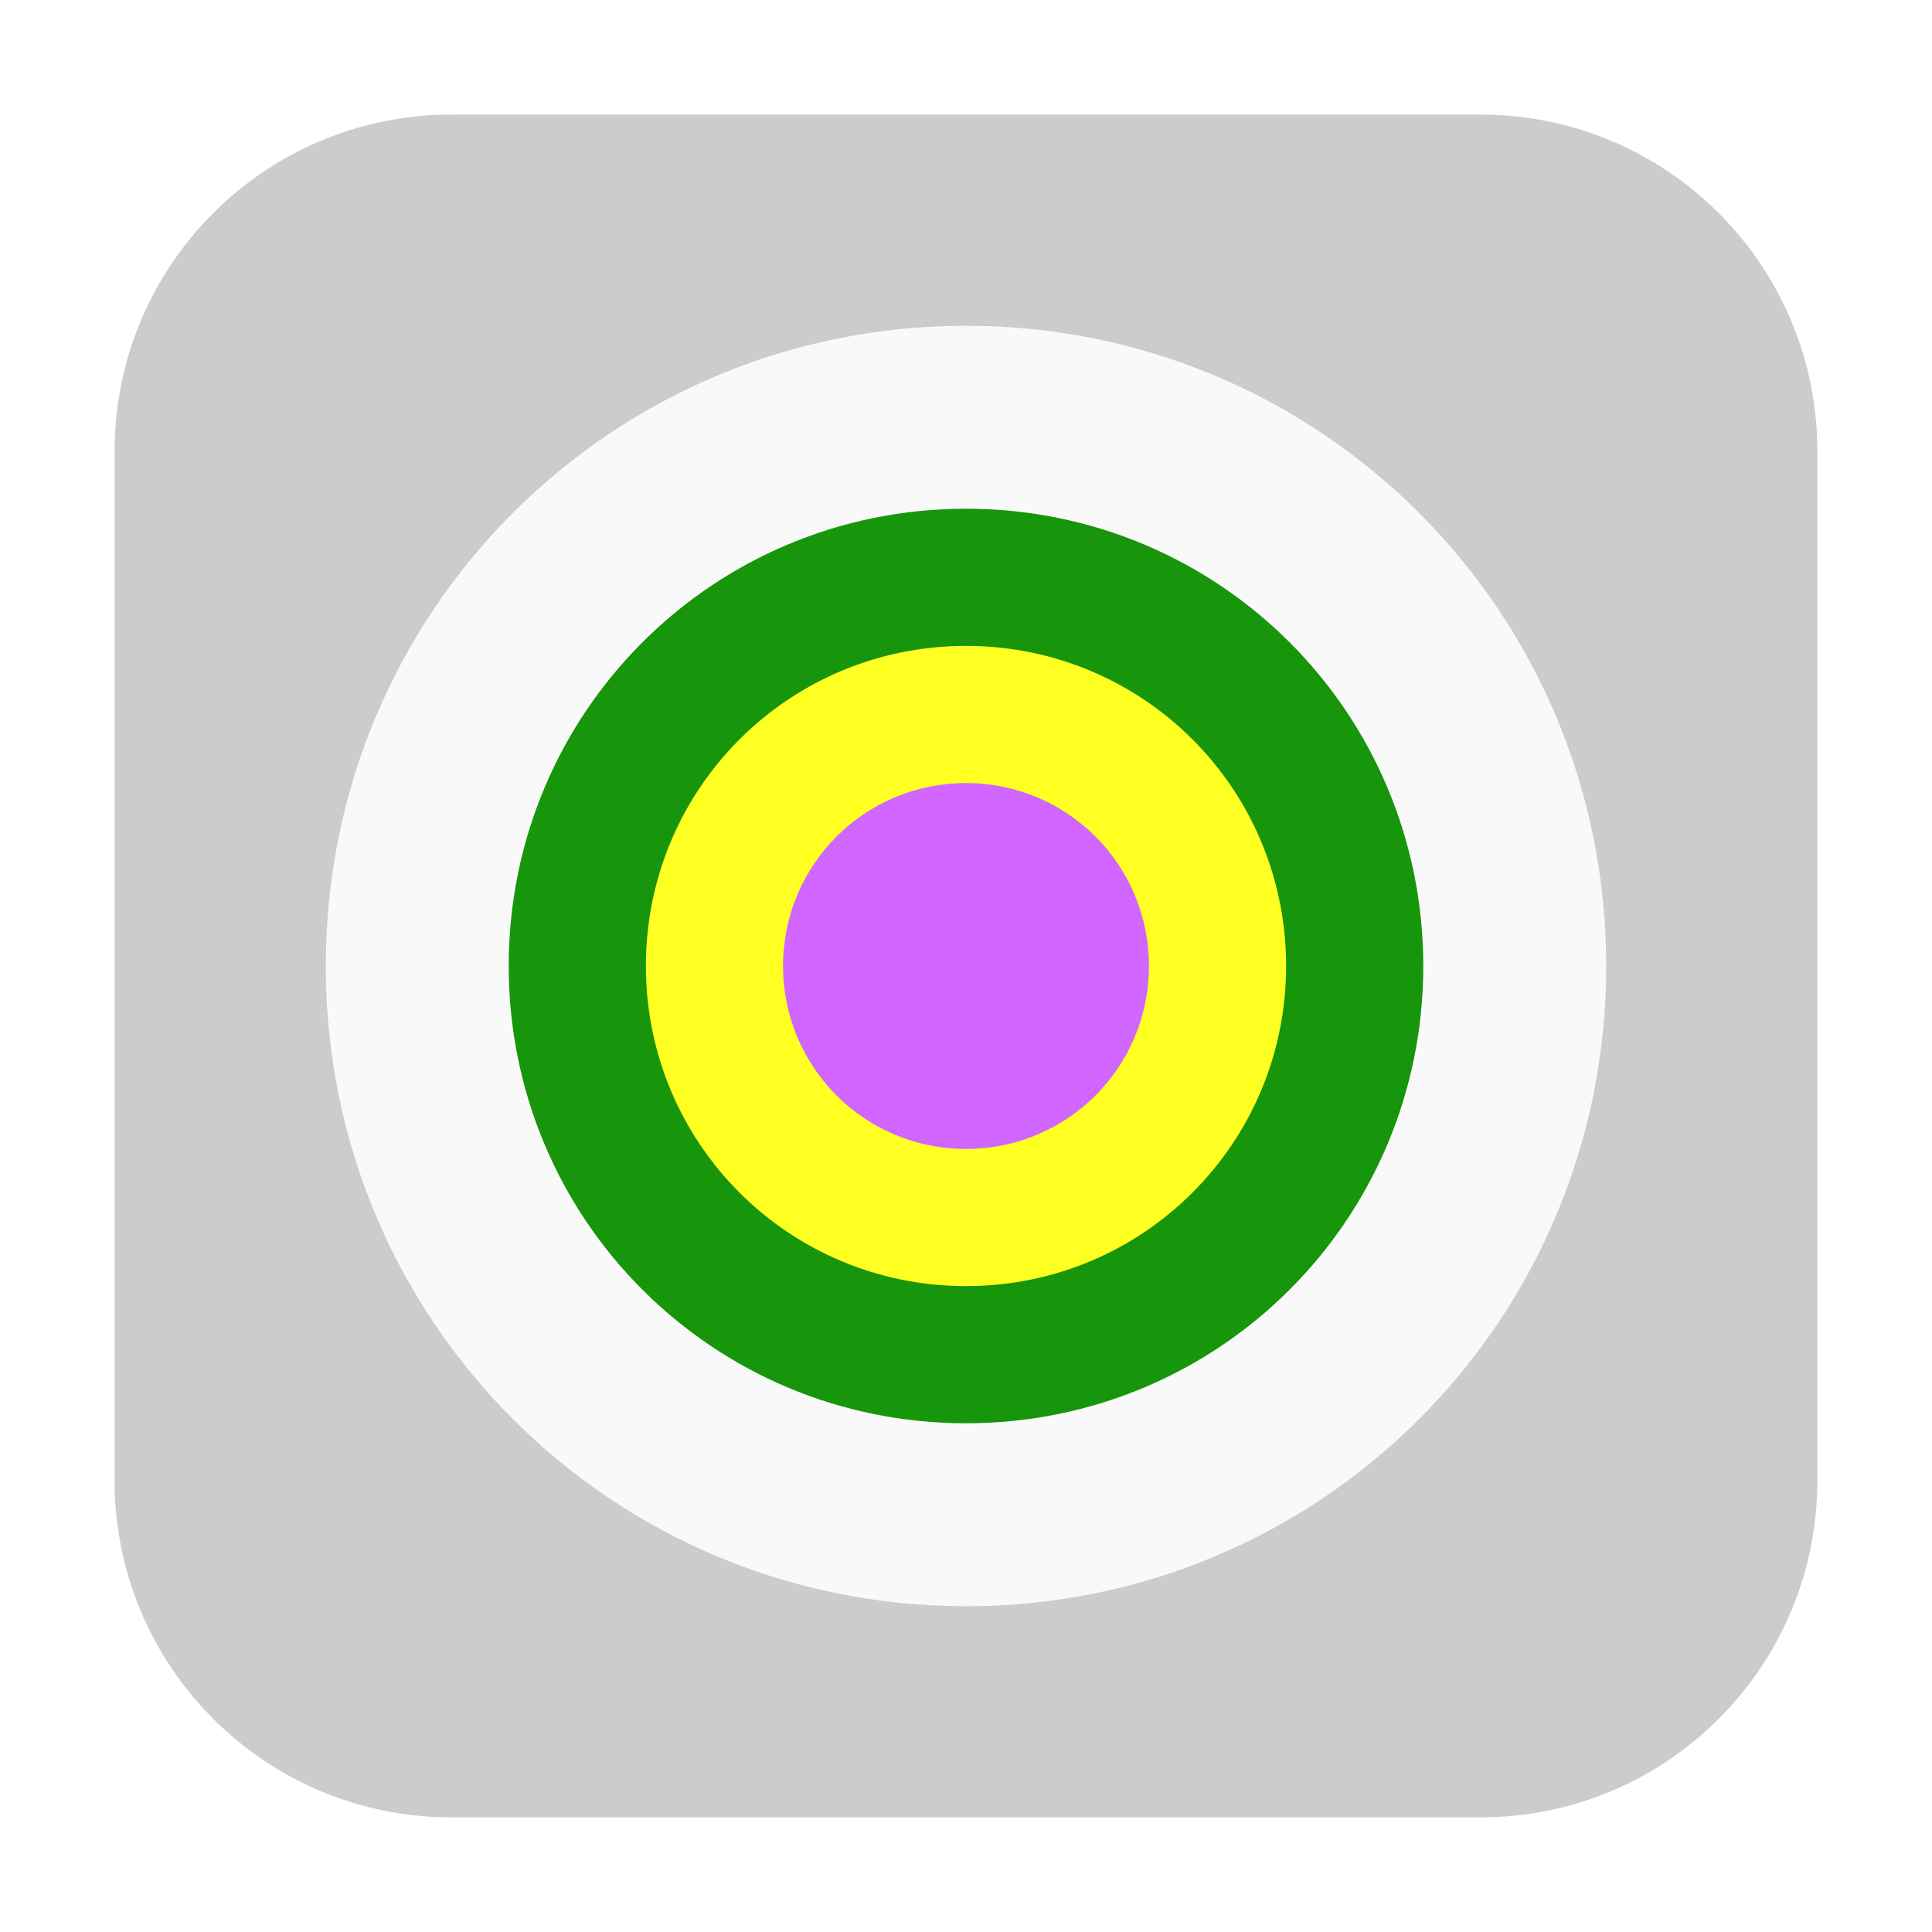
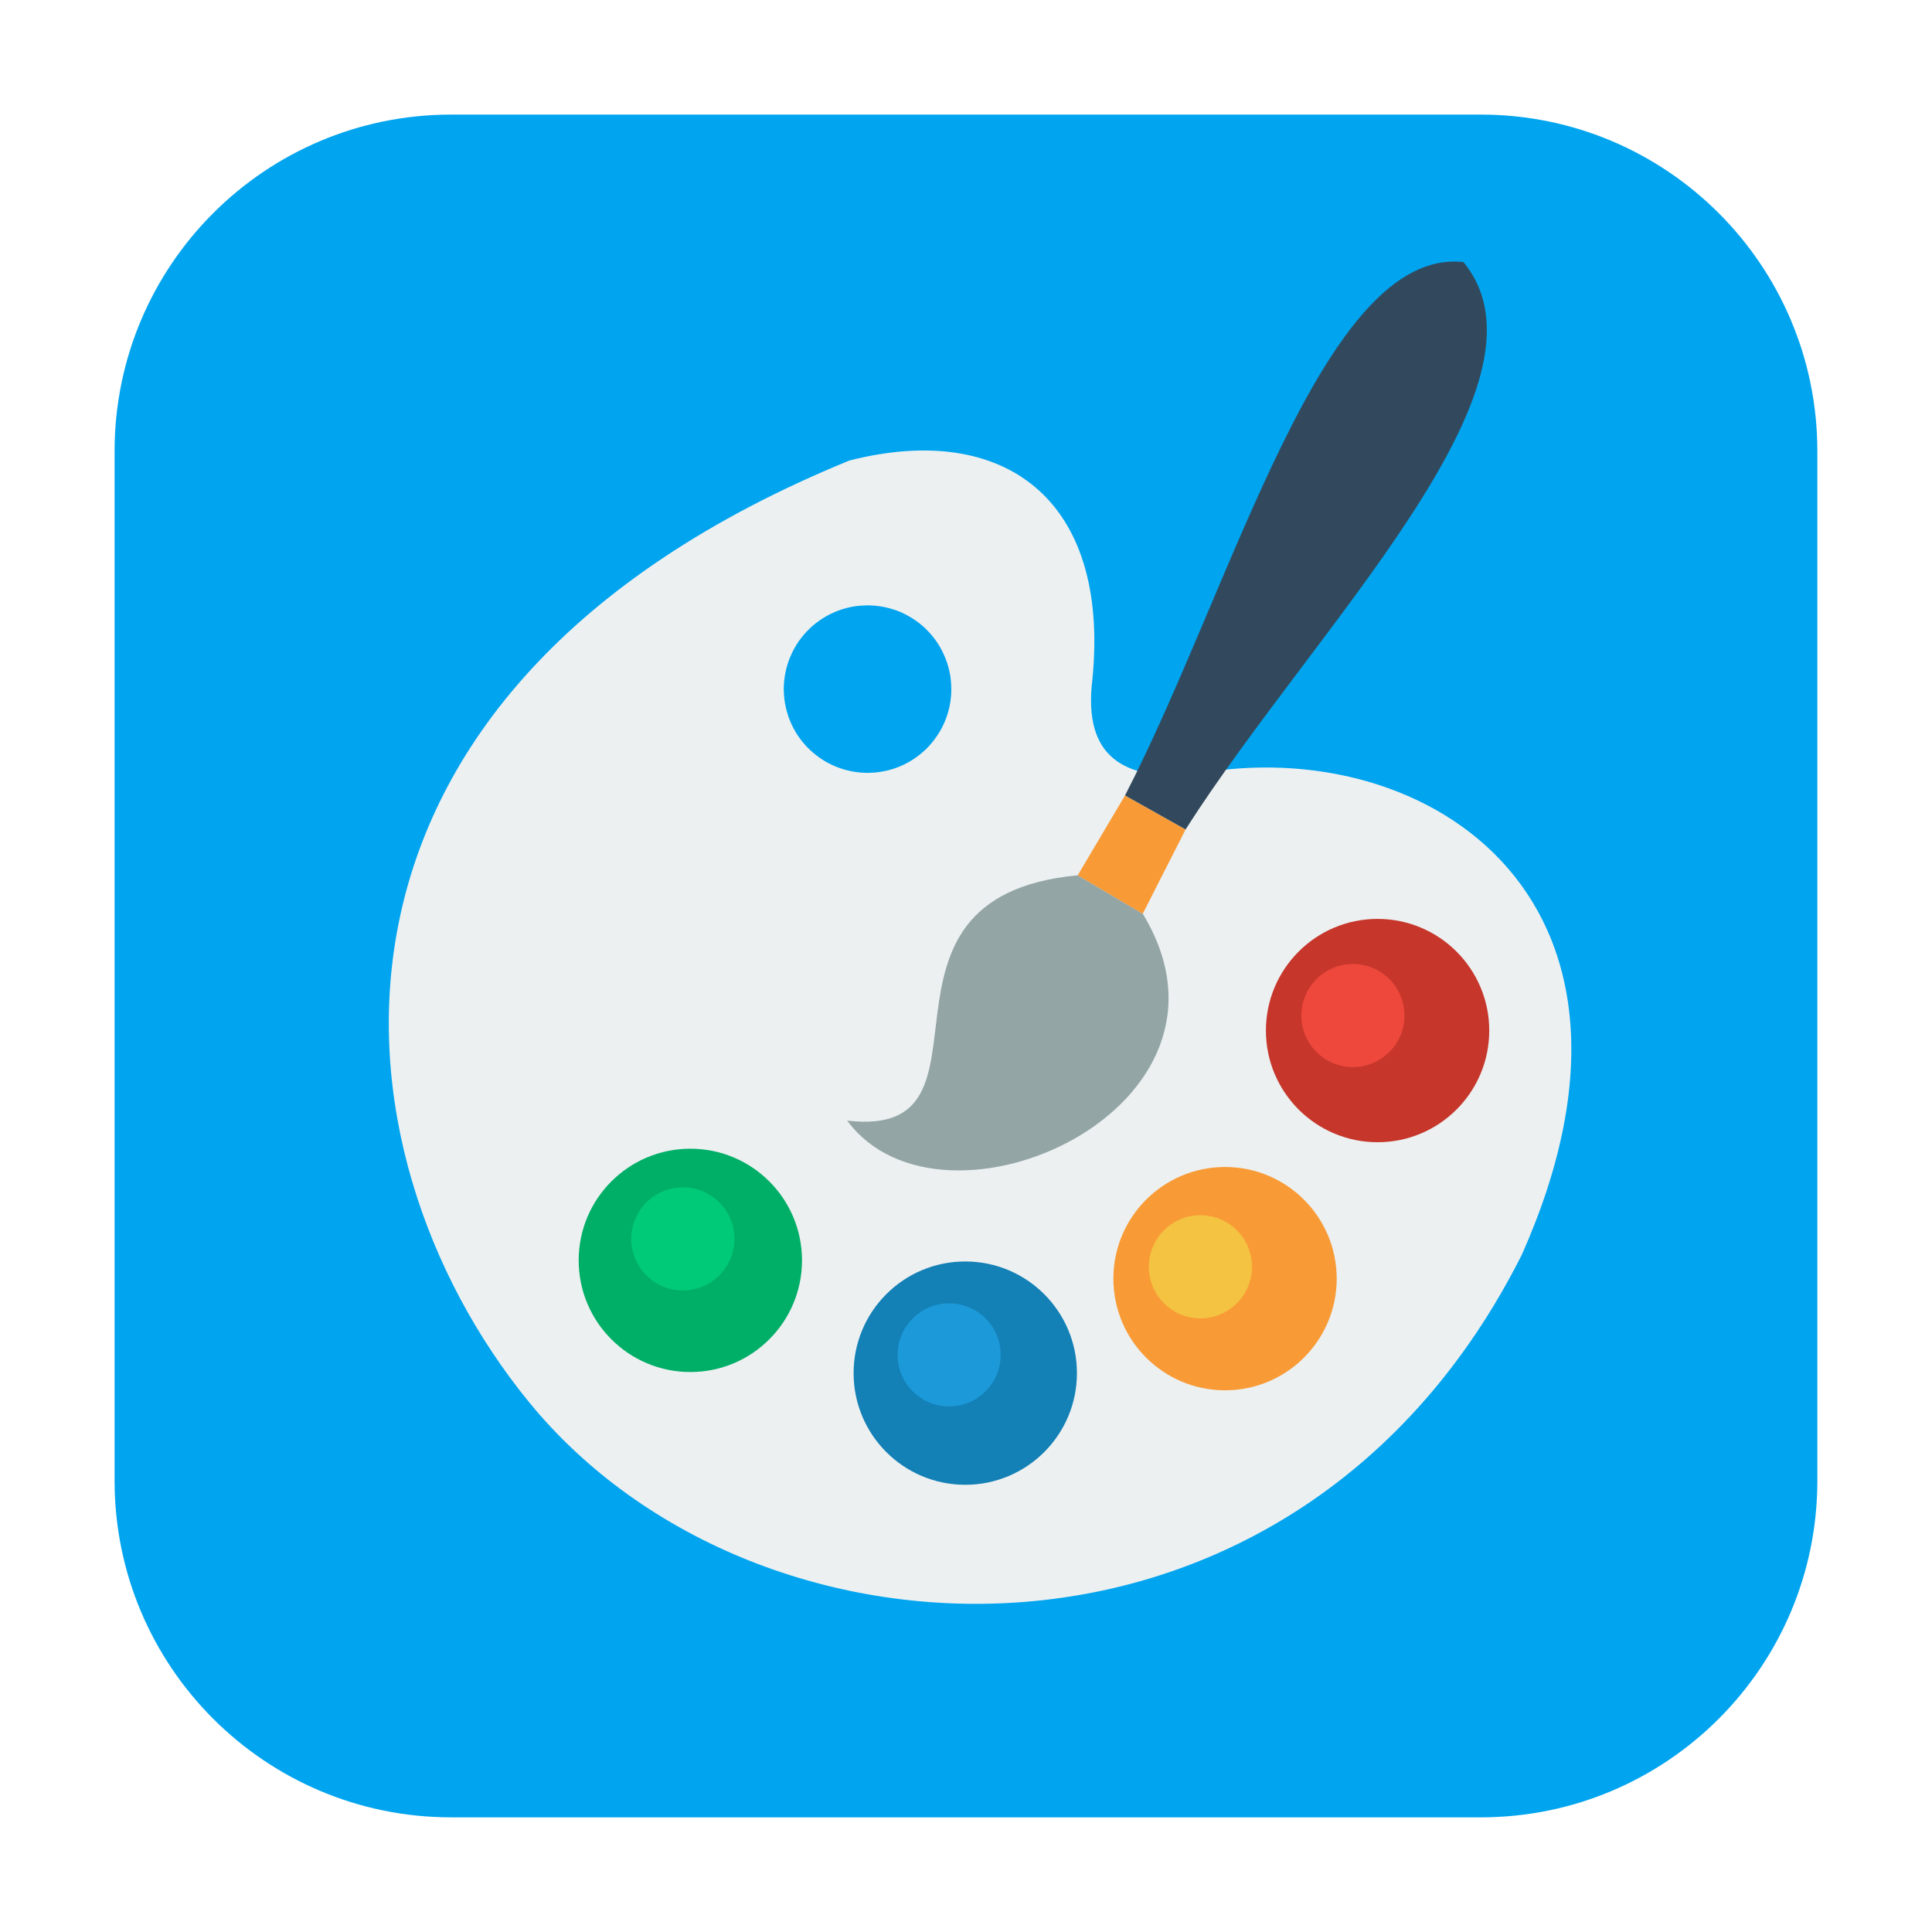
<svg xmlns="http://www.w3.org/2000/svg" height="32" width="32" version="1" id="svg16">
  <defs id="defs20" />
-   <rect style="opacity:1;fill:#cccccc;fill-opacity:1;fill-rule:evenodd;stroke:none;stroke-width:1.035;stroke-linecap:round;stroke-linejoin:bevel;stroke-miterlimit:4;stroke-dasharray:none;stroke-dashoffset:0;stroke-opacity:1" id="rect4497-3-3" width="28.203" height="28.203" x="1.898" y="1.898" ry="5.575" />
-   <path d="M 16,5.396 C 10.126,5.396 5.396,10.126 5.396,16 5.396,21.874 10.126,26.604 16,26.604 21.874,26.604 26.604,21.874 26.604,16 26.604,10.126 21.874,5.396 16,5.396 Z" id="path2" style="fill:#f9f9f9;stroke-width:1" />
-   <path d="m 16,8.426 c -4.196,0 -7.574,3.378 -7.574,7.574 0,4.196 3.378,7.574 7.574,7.574 4.196,0 7.574,-3.378 7.574,-7.574 0,-4.196 -3.378,-7.574 -7.574,-7.574 z" id="path4" style="fill:#17950b;fill-opacity:1;stroke-width:1" />
-   <path d="m 16,10.698 c -2.937,0 -5.302,2.365 -5.302,5.302 0,2.937 2.365,5.302 5.302,5.302 2.937,0 5.302,-2.365 5.302,-5.302 0,-2.937 -2.365,-5.302 -5.302,-5.302 z" id="path8" style="fill:#ffff22;fill-opacity:1;stroke-width:1" />
-   <path d="m 16,12.97 c -1.678,0 -3.03,1.351 -3.03,3.03 0,1.678 1.351,3.03 3.03,3.03 1.678,0 3.03,-1.351 3.03,-3.03 0,-1.678 -1.351,-3.03 -3.03,-3.03 z" id="path10" style="fill:#d165ff;fill-opacity:1;stroke-width:1" />
+   <rect style="opacity:1;fill:#00a4ef;fill-opacity:1;fill-rule:evenodd;stroke:none;stroke-width:1.035;stroke-linecap:round;stroke-linejoin:bevel;stroke-miterlimit:4;stroke-dasharray:none;stroke-dashoffset:0;stroke-opacity:1" id="rect4497-3-3" width="28.203" height="28.203" x="1.898" y="1.898" ry="5.575" />
+   <g id="g930" transform="matrix(0.6269492,0,0,0.6269492,6.934637,7.216267)">
+     <path id="path830" d="M 11.379,0.656 C -3.646,6.8 -2.533,18.849 2.905,25.52 8.98,32.973 23.206,33.454 29.145,21.635 33.422,12.019 26.345,7.671 20.205,9 18.739,9.008 17.535,8.583 17.799,6.434 18.269,1.671 15.463,-0.386 11.379,0.656 Z m 0.479,3.826 c 0.074,2.276e-4 0.147,0.004 0.221,0.012 0.073,0.007 0.146,0.018 0.219,0.033 0.072,0.015 0.144,0.033 0.215,0.055 0.071,0.021 0.141,0.046 0.209,0.074 0.068,0.029 0.134,0.062 0.199,0.098 0.064,0.035 0.127,0.074 0.188,0.115 0.061,0.041 0.119,0.086 0.176,0.133 0.057,0.048 0.111,0.099 0.162,0.152 0.052,0.053 0.1,0.108 0.146,0.166 0.046,0.058 0.089,0.118 0.129,0.18 0.04,0.062 0.076,0.126 0.109,0.191 0.033,0.066 0.063,0.133 0.09,0.201 0.027,0.069 0.05,0.139 0.07,0.211 0.02,0.071 0.036,0.142 0.049,0.215 0.012,0.073 0.021,0.147 0.025,0.221 0.004,0.052 0.006,0.104 0.006,0.156 4.1e-4,0.074 -0.003,0.147 -0.01,0.221 -0.007,0.073 -0.018,0.146 -0.033,0.219 -0.015,0.072 -0.033,0.144 -0.055,0.215 -0.022,0.07 -0.047,0.139 -0.076,0.207 -0.029,0.068 -0.06,0.134 -0.096,0.199 -0.036,0.065 -0.075,0.128 -0.117,0.189 -0.041,0.061 -0.086,0.119 -0.133,0.176 -0.047,0.057 -0.098,0.111 -0.15,0.162 -0.053,0.051 -0.108,0.099 -0.166,0.145 -0.058,0.046 -0.118,0.089 -0.18,0.129 -0.063,0.04 -0.127,0.077 -0.193,0.111 -0.066,0.033 -0.133,0.063 -0.201,0.09 -0.069,0.027 -0.139,0.05 -0.211,0.07 -0.071,0.019 -0.142,0.035 -0.215,0.047 -0.072,0.013 -0.145,0.022 -0.219,0.027 -0.053,0.004 -0.105,0.006 -0.158,0.006 -0.074,-2.276e-4 -0.147,-0.004 -0.221,-0.012 -0.073,-0.007 -0.146,-0.018 -0.219,-0.033 -0.072,-0.015 -0.143,-0.033 -0.213,-0.055 -0.071,-0.022 -0.141,-0.047 -0.209,-0.076 -0.068,-0.029 -0.134,-0.061 -0.199,-0.096 -0.064,-0.035 -0.127,-0.074 -0.188,-0.115 -0.061,-0.042 -0.119,-0.087 -0.176,-0.135 -0.057,-0.047 -0.111,-0.098 -0.162,-0.15 C 10.22,8.183 10.171,8.128 10.125,8.07 10.079,8.013 10.036,7.953 9.996,7.891 9.956,7.829 9.92,7.765 9.887,7.699 9.853,7.633 9.822,7.565 9.795,7.496 9.769,7.428 9.746,7.358 9.727,7.287 9.707,7.216 9.69,7.143 9.678,7.07 c -0.013,-0.072 -0.022,-0.145 -0.027,-0.219 -0.004,-0.052 -0.006,-0.104 -0.006,-0.156 2.276e-4,-0.074 0.004,-0.147 0.012,-0.221 0.007,-0.073 0.018,-0.146 0.033,-0.219 0.015,-0.072 0.033,-0.144 0.055,-0.215 0.022,-0.07 0.047,-0.139 0.076,-0.207 0.029,-0.068 0.061,-0.134 0.096,-0.199 0.035,-0.065 0.074,-0.128 0.115,-0.189 0.042,-0.061 0.087,-0.119 0.135,-0.176 0.047,-0.057 0.098,-0.111 0.15,-0.162 0.053,-0.052 0.108,-0.1 0.166,-0.146 0.058,-0.045 0.118,-0.088 0.18,-0.127 0.062,-0.04 0.126,-0.077 0.191,-0.111 0.066,-0.033 0.134,-0.063 0.203,-0.09 0.068,-0.027 0.138,-0.05 0.209,-0.07 0.071,-0.02 0.144,-0.036 0.217,-0.049 0.072,-0.012 0.145,-0.021 0.219,-0.025 0.052,-0.004 0.104,-0.006 0.156,-0.006 z" style="fill:#ecf0f1;fill-opacity:1;stroke:none;stroke-width:0.1;stroke-linecap:butt;stroke-linejoin:miter;stroke-miterlimit:4;stroke-dasharray:none;stroke-opacity:1" />
+     <circle r="2.95" cy="21.787" cx="7.177" id="path832-3" style="opacity:1;fill:#00af67;fill-opacity:1;stroke:none;stroke-width:0.133;stroke-miterlimit:4;stroke-dasharray:none;stroke-opacity:1" />
+     <circle r="2.95" cy="24.766" cx="14.44" id="path832-3-6" style="opacity:1;fill:#1380b6;fill-opacity:1;stroke:none;stroke-width:0.133;stroke-miterlimit:4;stroke-dasharray:none;stroke-opacity:1" />
+     <circle r="2.95" cy="22.27" cx="21.303" id="path832-3-7" style="opacity:1;fill:#f89b36;fill-opacity:1;stroke:none;stroke-width:0.133;stroke-miterlimit:4;stroke-dasharray:none;stroke-opacity:1" />
+     <circle r="2.95" cy="15.716" cx="25.333" id="path832-3-5" style="opacity:1;fill:#c6362b;fill-opacity:1;stroke:none;stroke-width:0.133;stroke-miterlimit:4;stroke-dasharray:none;stroke-opacity:1" />
+     <circle r="1.362" cy="21.22" cx="6.979" id="path832-3-3" style="opacity:1;fill:#00ca77;fill-opacity:1;stroke:none;stroke-width:0.062;stroke-miterlimit:4;stroke-dasharray:none;stroke-opacity:1" />
+     <circle r="1.362" cy="24.284" cx="14.014" id="path832-3-3-5" style="opacity:1;fill:#1c99d8;fill-opacity:1;stroke:none;stroke-width:0.062;stroke-miterlimit:4;stroke-dasharray:none;stroke-opacity:1" />
+     <circle r="1.362" cy="21.957" cx="20.652" id="path832-3-3-6" style="opacity:1;fill:#f4c342;fill-opacity:1;stroke:none;stroke-width:0.062;stroke-miterlimit:4;stroke-dasharray:none;stroke-opacity:1" />
+     <circle r="1.362" cy="15.319" cx="24.681" id="path832-3-3-2" style="opacity:1;fill:#ee483c;fill-opacity:1;stroke:none;stroke-width:0.062;stroke-miterlimit:4;stroke-dasharray:none;stroke-opacity:1" />
+   </g>
+   <g id="g832" transform="matrix(1.156987,0,0,1.156987,-2.771889,-1.72106)">
+     <path id="path823" d="m 17.824,14.018 0.931,0.55 c 1.685,2.773 -2.863,4.819 -4.231,2.962 2.368,0.277 -0.027,-3.199 3.3,-3.512 z" style="fill:#94a5a6;fill-opacity:1;stroke:none;stroke-width:0.053;stroke-linecap:butt;stroke-linejoin:miter;stroke-miterlimit:4;stroke-dasharray:none;stroke-opacity:1" />
+     <path id="path825" d="m 17.824,14.018 0.677,-1.142 0.867,0.487 -0.613,1.206 z" style="fill:#f89b36;fill-opacity:1;stroke:none;stroke-width:0.053;stroke-linecap:butt;stroke-linejoin:miter;stroke-miterlimit:4;stroke-dasharray:none;stroke-opacity:1" />
+     <path id="path827" d="M 18.501,12.875 C 20.051,9.878 21.336,5.023 23.345,5.239 24.793,6.993 21.205,10.479 19.368,13.362 Z" style="fill:#32495d;fill-opacity:1;stroke:none;stroke-width:0.052;stroke-linecap:butt;stroke-linejoin:miter;stroke-miterlimit:4;stroke-dasharray:none;stroke-opacity:1" />
+   </g>
</svg>
